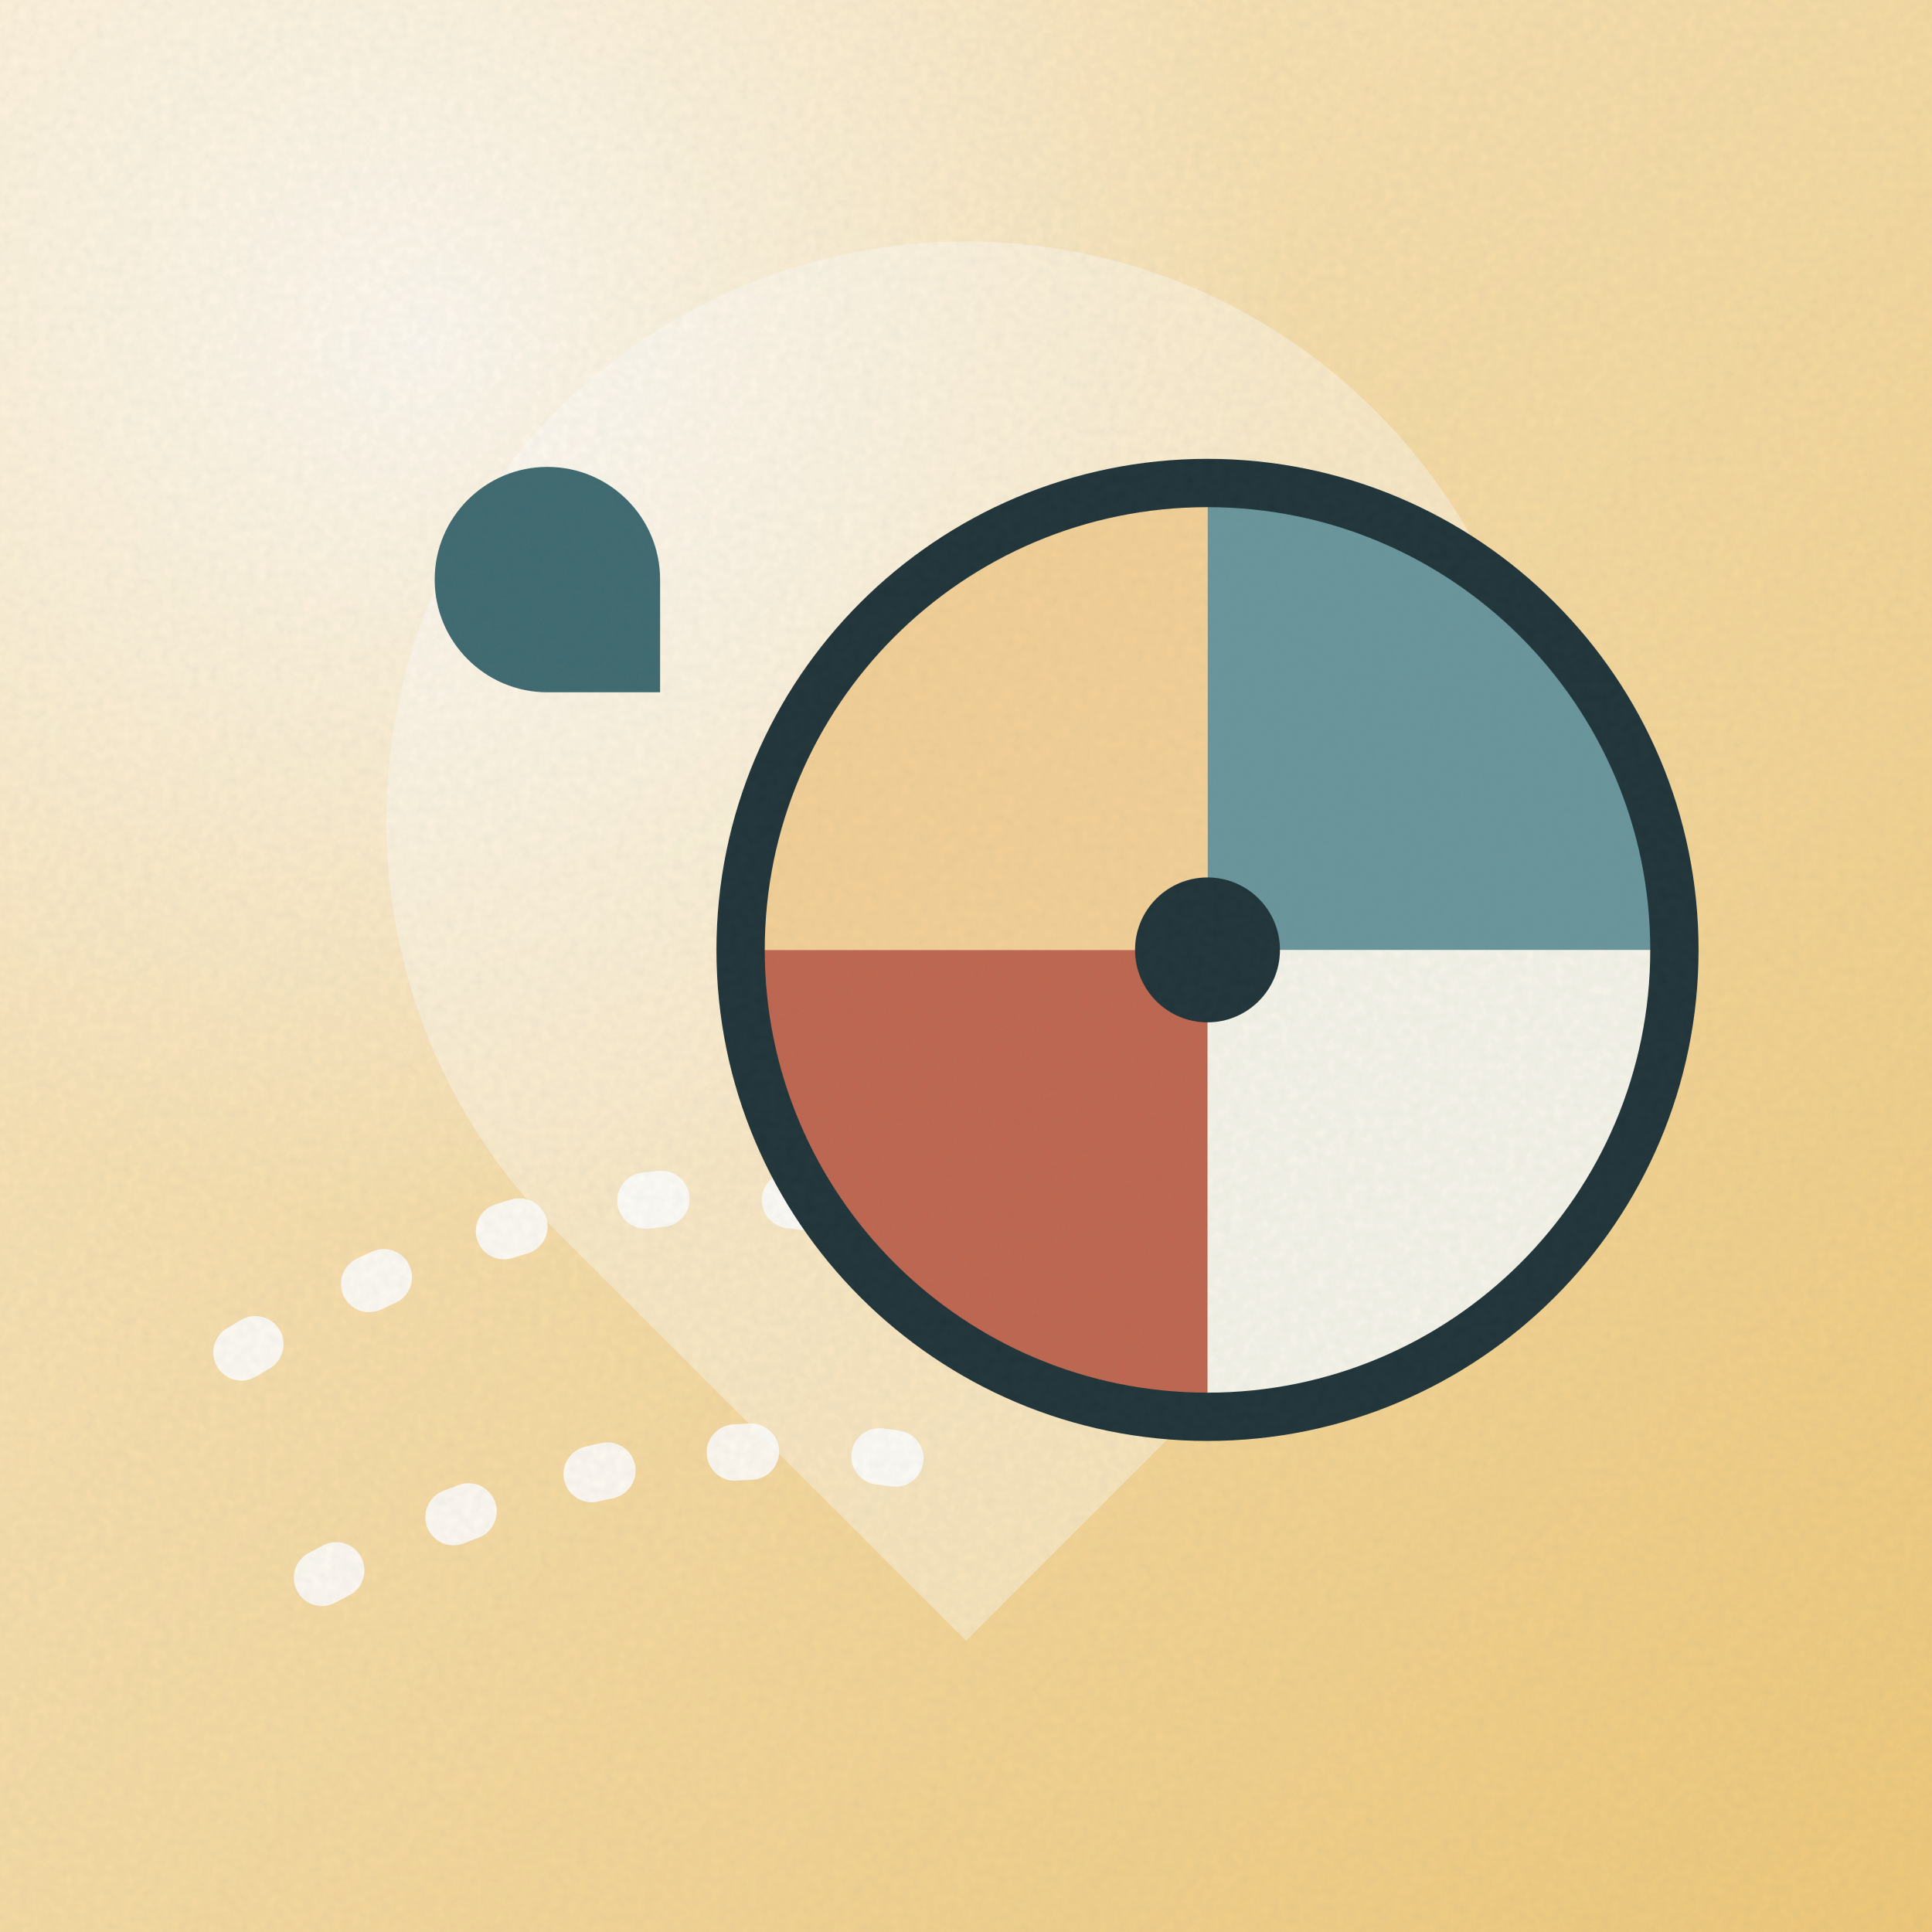
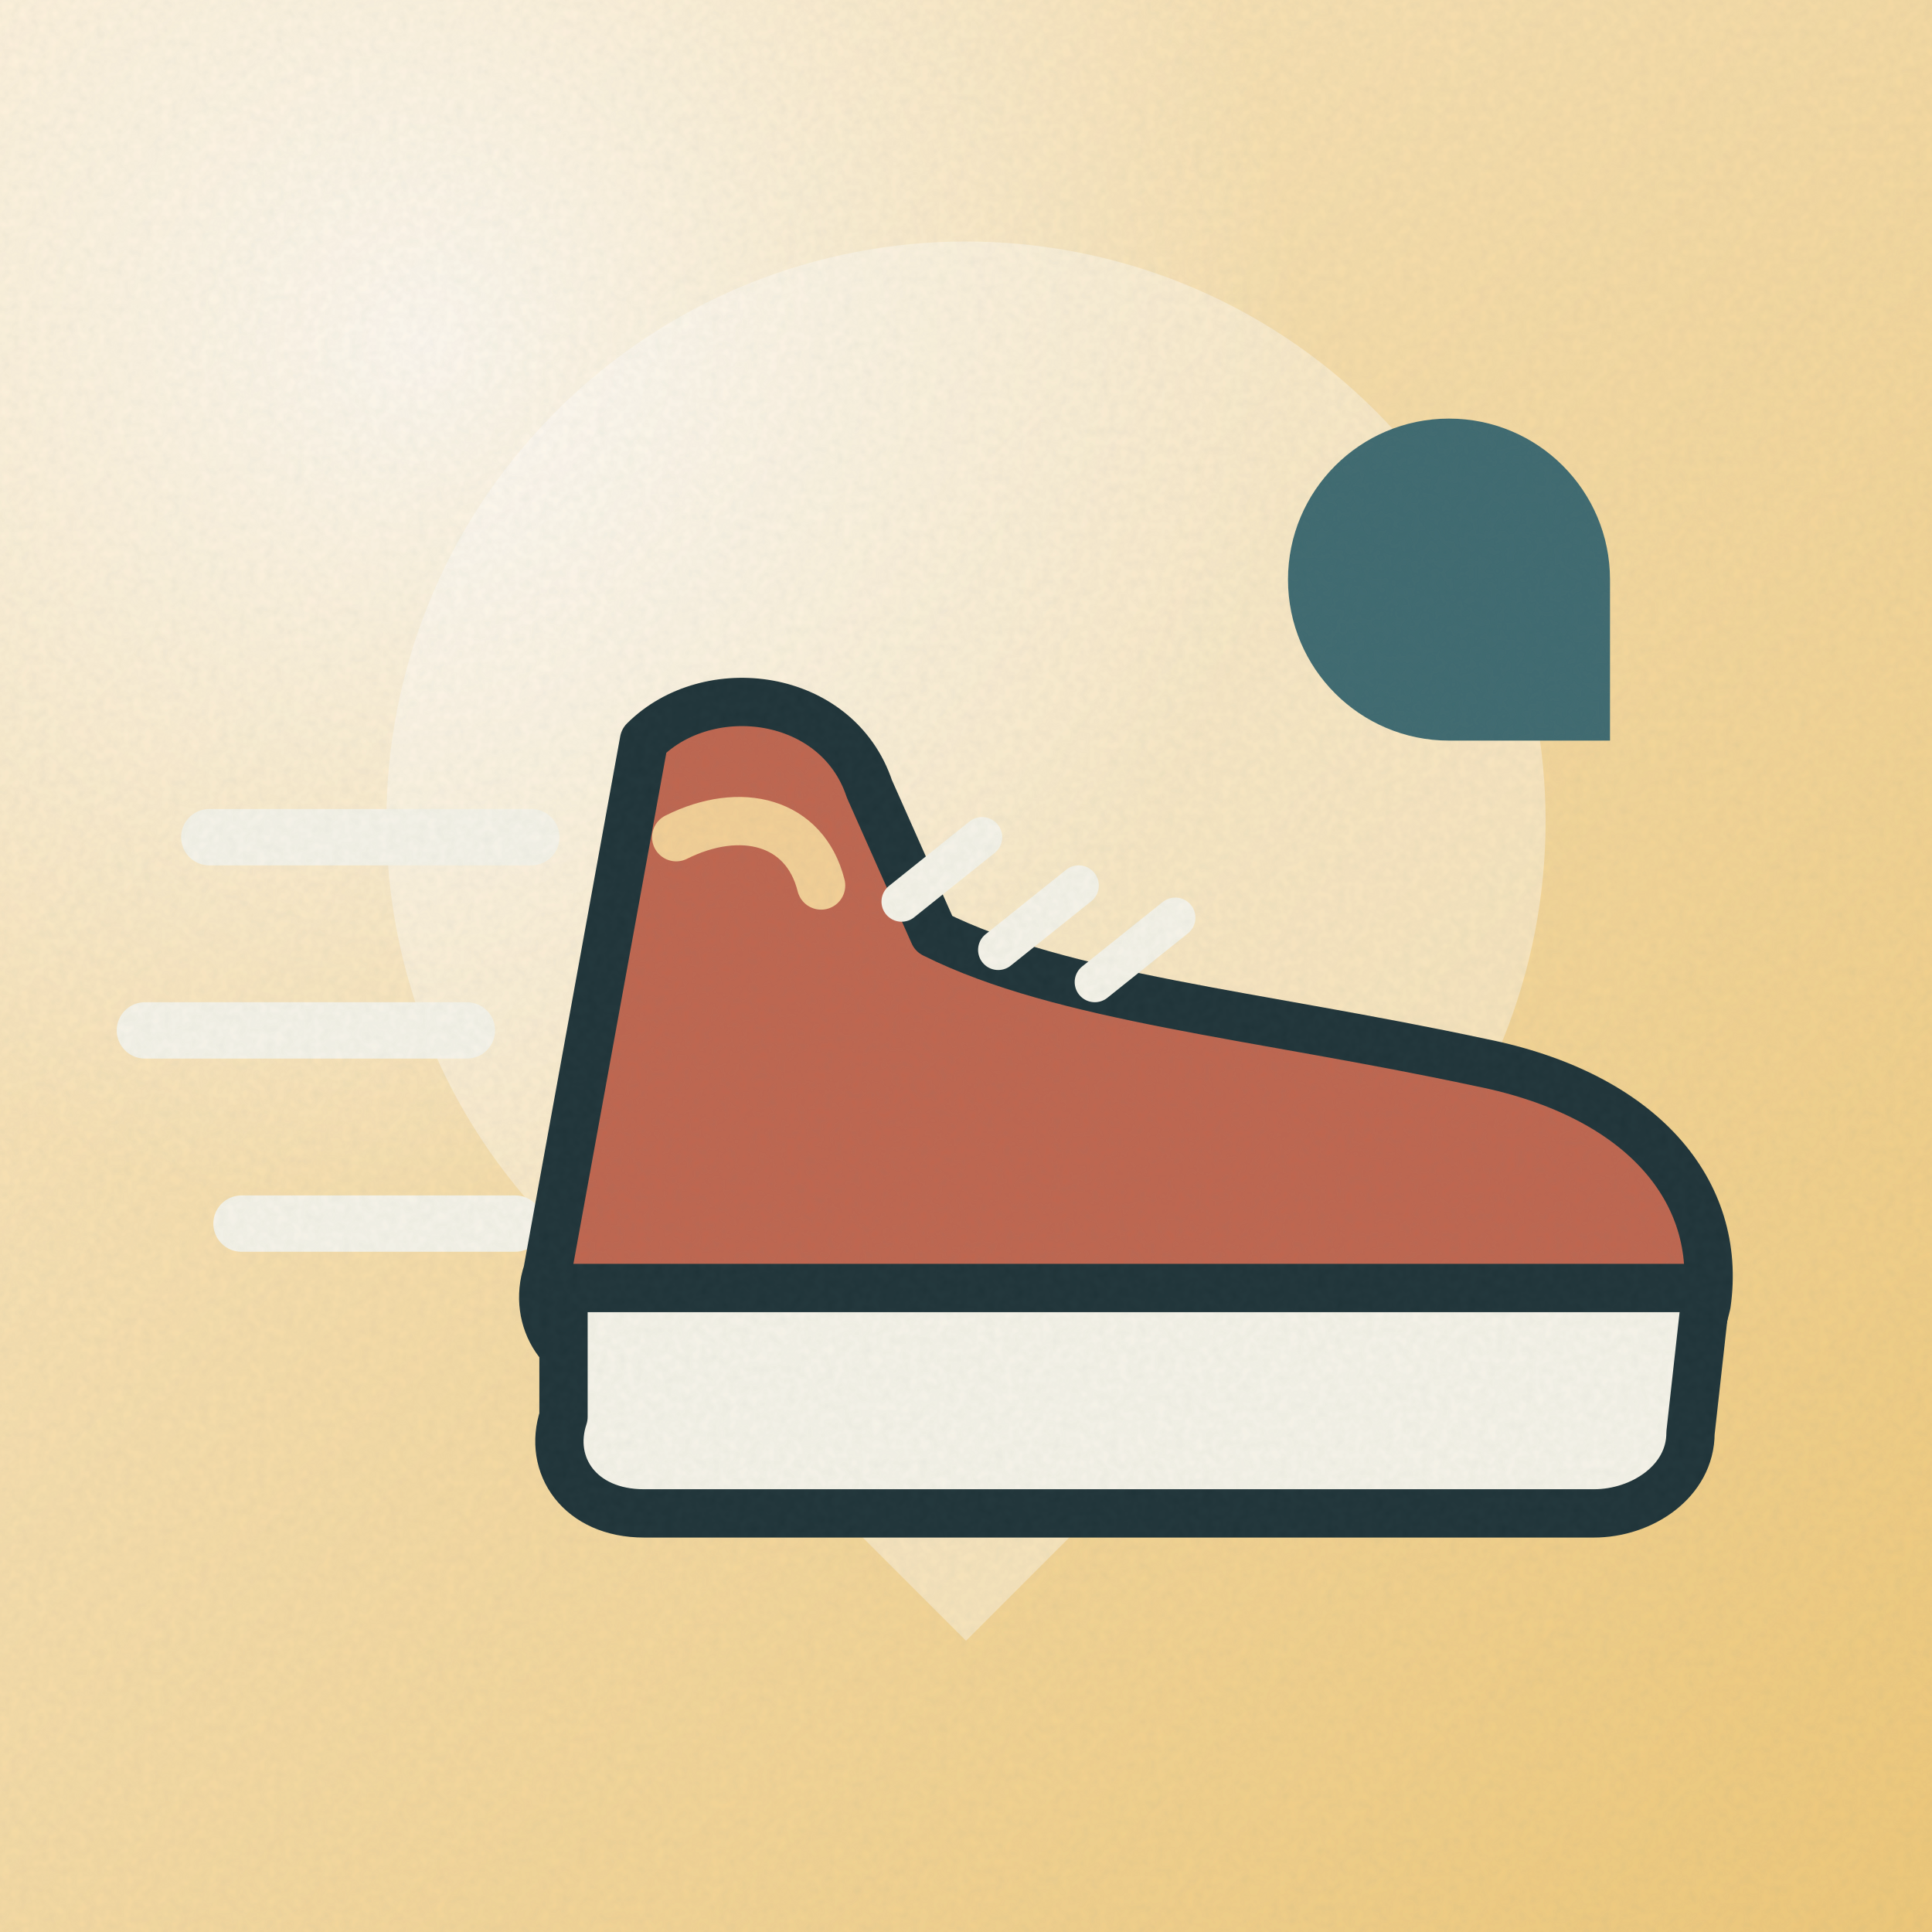
<svg xmlns="http://www.w3.org/2000/svg" viewBox="0 0 240 240" role="img" aria-label="Movimiento">
  <defs>
    <linearGradient id="f" x1="0" y1="0" x2="1" y2="1">
      <stop offset="0" stop-color="#fdeccd" />
      <stop offset="1" stop-color="#efc878" />
    </linearGradient>
    <radialGradient id="luz" cx="0.22" cy="0.18" r="0.75">
      <stop offset="0" stop-color="#fff" stop-opacity="0.75" />
      <stop offset="0.6" stop-color="#fff" stop-opacity="0" />
    </radialGradient>
    <filter id="grano" x="0" y="0" width="100%" height="100%">
      <feTurbulence type="fractalNoise" baseFrequency="0.85" numOctaves="2" stitchTiles="stitch" />
      <feColorMatrix values="0 0 0 0 0.12  0 0 0 0 0.2  0 0 0 0 0.22  0 0 0 0.09 0" />
    </filter>
  </defs>
  <rect width="240" height="240" fill="url(#f)" />
  <rect width="240" height="240" fill="url(#luz)" />
  <path d="M120.0,30 A72.0,72.0 0 0 1 192,102.0 L192,174 L120.0,174 A72.0,72.0 0 0 1 48,102.0 A72.0,72.0 0 0 1 120.0,30 Z" fill="#fff" opacity="0.36" transform="rotate(45 120.0 102.0)" />
-   <g stroke="#fff" stroke-width="7" stroke-linecap="round" fill="none" opacity="0.85">
-     <path d="M30 168 C60 150 84 146 104 150" stroke-dasharray="2 16" />
-     <path d="M40 196 C70 180 96 178 116 182" stroke-dasharray="2 16" />
+   <g stroke="#f7f4e9" stroke-width="7" stroke-linecap="round">
+     <path d="M26 104 H66" />
+     <path d="M18 128 H58" />
+     <path d="M30 152 H64" />
  </g>
-   <circle cx="150" cy="118" r="58" fill="#f7f4e9" />
-   <path d="M150 60 A58 58 0 0 1 208 118 L150 118 Z" fill="#6a969c" />
-   <path d="M150 118 L150 176 A58 58 0 0 1 92 118 Z" fill="#c0664f" />
-   <path d="M92 118 A58 58 0 0 1 150 60 L150 118 Z" fill="#f4d096" />
-   <circle cx="150" cy="118" r="58" fill="none" stroke="#1f3338" stroke-width="6" />
-   <circle cx="150" cy="118" r="9" fill="#1f3338" />
-   <path d="M68.0,58 A14.0,14.0 0 0 1 82,72.0 L82,86 L68.0,86 A14.0,14.0 0 0 1 54,72.0 A14.0,14.0 0 0 1 68.0,58 Z" fill="#3f6a70" opacity="1" transform="rotate(0 68.0 72.0)" />
+   <path d="M80 92 C88 84 104 86 108 98 L116 116 C132 124 156 126 184 132 C204 136 214 148 212 162 L210 170 H76 C70 170 66 164 68 158 Z" fill="#c0664f" stroke="#1f3338" stroke-width="6" stroke-linejoin="round" />
+   <path d="M70 160 H212 L210 178 C210 184 204 188 198 188 H80 C72 188 68 182 70 176 Z" fill="#f7f4e9" stroke="#1f3338" stroke-width="6" stroke-linejoin="round" />
+   <g stroke="#f7f4e9" stroke-width="5" stroke-linecap="round">
+     <path d="M112 112 L122 104" />
+     <path d="M124 118 L134 110" />
+     <path d="M136 122 L146 114" />
+   </g>
+   <path d="M84 104 C92 100 100 102 102 110" stroke="#f4d096" stroke-width="6" fill="none" stroke-linecap="round" />
+   <path d="M180.0,52 A20.0,20.0 0 0 1 200,72.0 L200,92 L180.0,92 A20.0,20.0 0 0 1 160,72.0 A20.0,20.0 0 0 1 180.0,52 Z" fill="#3f6a70" opacity="1" transform="rotate(0 180.0 72.0)" />
  <rect width="240" height="240" filter="url(#grano)" />
</svg>
